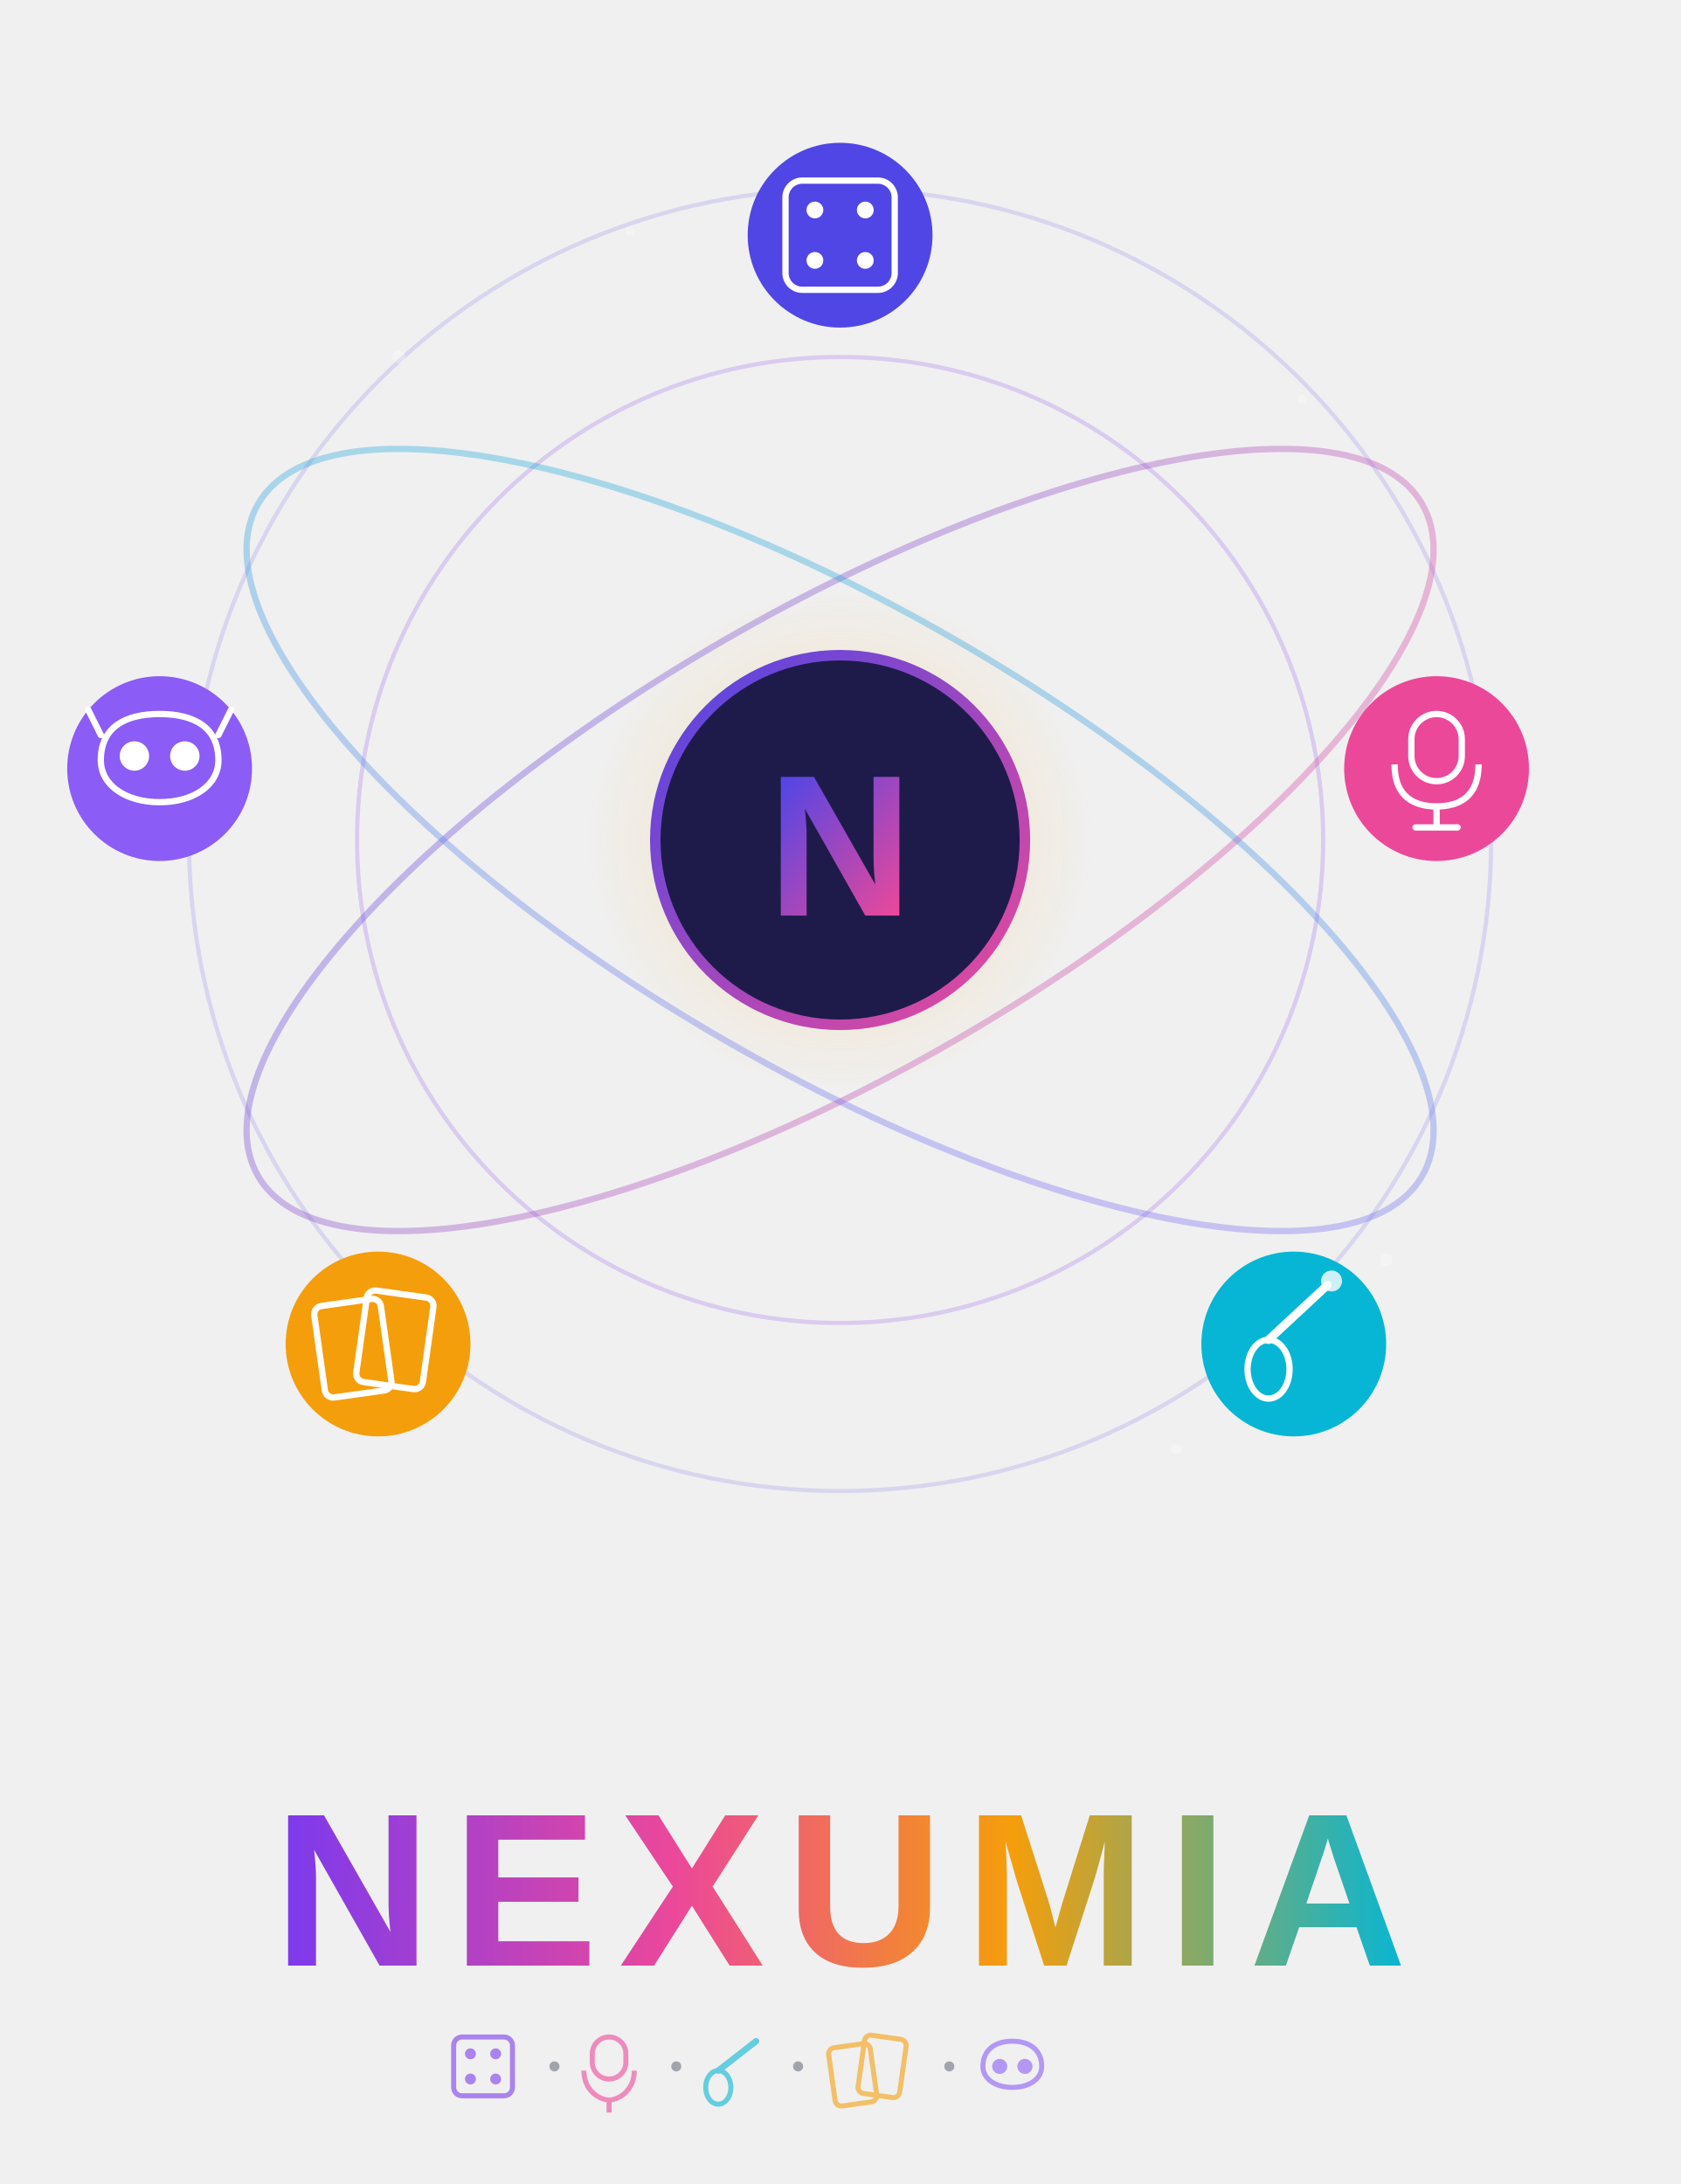
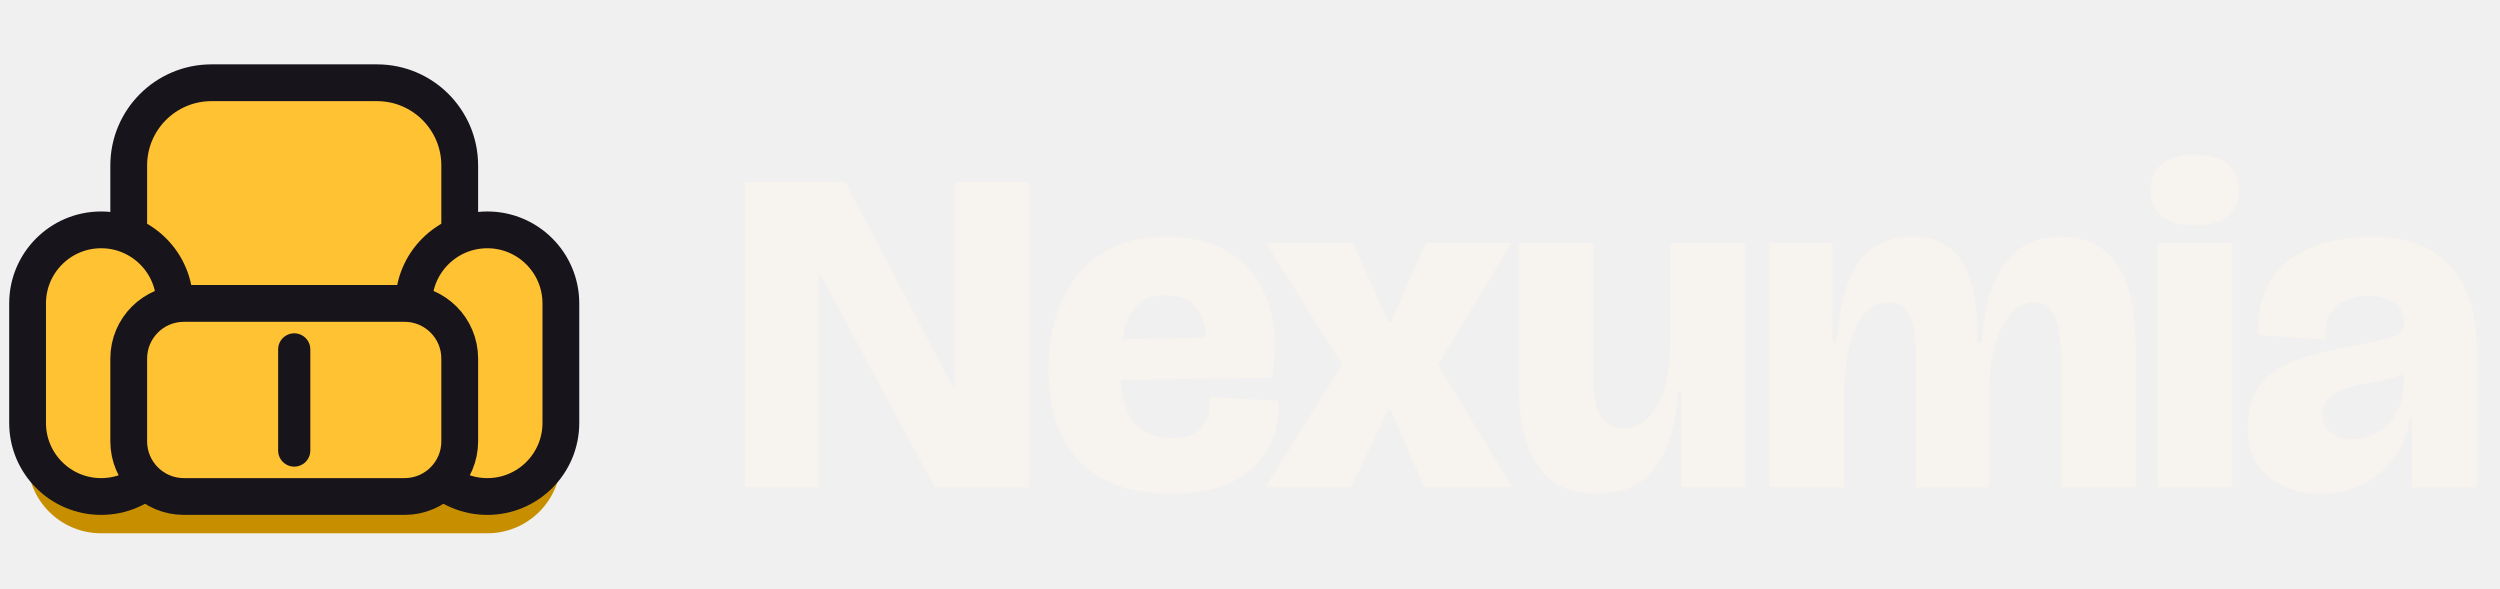
- <svg xmlns="http://www.w3.org/2000/svg" viewBox="0 0 400 520" fill="none">
-   <defs>
-     <linearGradient id="nx-ga" x1="0%" y1="0%" x2="100%" y2="100%">
-       <stop offset="0%" stop-color="#4F46E5" />
-       <stop offset="100%" stop-color="#EC4899" />
-     </linearGradient>
-     <linearGradient id="nx-gb" x1="0%" y1="0%" x2="100%" y2="100%">
-       <stop offset="0%" stop-color="#06B6D4" />
-       <stop offset="100%" stop-color="#8B5CF6" />
-     </linearGradient>
-     <linearGradient id="nx-text" x1="0%" y1="0%" x2="100%" y2="0%">
-       <stop offset="0%" stop-color="#7C3AED" />
-       <stop offset="35%" stop-color="#EC4899" />
-       <stop offset="65%" stop-color="#F59E0B" />
-       <stop offset="100%" stop-color="#06B6D4" />
-     </linearGradient>
-     <radialGradient id="nx-glow" cx="50%" cy="50%" r="50%">
-       <stop offset="0%" stop-color="#FBBF24" />
-       <stop offset="100%" stop-color="#F59E0B" stop-opacity="0" />
-     </radialGradient>
-   </defs>
-   <circle cx="200" cy="200" r="60" fill="url(#nx-glow)" opacity="0.3" />
-   <circle cx="200" cy="200" r="155" fill="none" stroke="#4F46E5" stroke-width="1" opacity="0.15" />
-   <circle cx="200" cy="200" r="115" fill="none" stroke="#7C3AED" stroke-width="1" opacity="0.2" />
-   <ellipse cx="200" cy="200" rx="160" ry="55" fill="none" stroke="url(#nx-ga)" stroke-width="1.5" opacity="0.35" transform="rotate(-30, 200, 200)" />
-   <ellipse cx="200" cy="200" rx="160" ry="55" fill="none" stroke="url(#nx-gb)" stroke-width="1.5" opacity="0.35" transform="rotate(30, 200, 200)" />
-   <circle cx="200" cy="200" r="44" fill="#1E1B4B" />
-   <circle cx="200" cy="200" r="44" fill="none" stroke="url(#nx-ga)" stroke-width="2.5" />
-   <text x="200" y="218" text-anchor="middle" font-family="'Segoe UI', Arial, sans-serif" font-weight="800" font-size="48" fill="url(#nx-ga)">N</text>
-   <g fill="white" opacity="0.25">
-     <circle cx="95" cy="85" r="1.5" />
-     <circle cx="310" cy="95" r="1" />
-     <circle cx="330" cy="300" r="1.5" />
-     <circle cx="75" cy="310" r="1" />
-     <circle cx="150" cy="55" r="1" />
-     <circle cx="280" cy="345" r="1.2" />
-     <circle cx="50" cy="200" r="1" />
-     <circle cx="350" cy="190" r="1" />
-   </g>
-   <g transform="translate(180, 36)">
-     <circle cx="20" cy="20" r="22" fill="#4F46E5" />
-     <rect x="7" y="7" width="26" height="26" rx="4" fill="none" stroke="white" stroke-width="1.5" />
-     <circle cx="14" cy="14" r="2" fill="white" />
-     <circle cx="26" cy="14" r="2" fill="white" />
-     <circle cx="14" cy="26" r="2" fill="white" />
-     <circle cx="26" cy="26" r="2" fill="white" />
-   </g>
-   <g transform="translate(322, 163)">
-     <circle cx="20" cy="20" r="22" fill="#EC4899" />
-     <rect x="14" y="7" width="12" height="16" rx="6" fill="none" stroke="white" stroke-width="1.5" />
-     <path d="M10,19 C10,27 15,29 20,29 C25,29 30,27 30,19" stroke="white" stroke-width="1.5" fill="none" />
-     <line x1="20" y1="29" x2="20" y2="34" stroke="white" stroke-width="1.5" />
-     <line x1="15" y1="34" x2="25" y2="34" stroke="white" stroke-width="1.5" stroke-linecap="round" />
-   </g>
-   <g transform="translate(288, 300)">
-     <circle cx="20" cy="20" r="22" fill="#06B6D4" />
-     <ellipse cx="14" cy="26" rx="5" ry="7" fill="none" stroke="white" stroke-width="1.5" />
-     <line x1="14" y1="19" x2="28" y2="6" stroke="white" stroke-width="2" stroke-linecap="round" />
-     <circle cx="29" cy="5" r="2.5" fill="white" opacity="0.8" />
-   </g>
-   <g transform="translate(70, 300)">
-     <circle cx="20" cy="20" r="22" fill="#F59E0B" />
-     <rect x="6" y="10" width="16" height="22" rx="2" fill="none" stroke="white" stroke-width="1.5" transform="rotate(-8, 14, 21)" />
-     <rect x="16" y="8" width="16" height="22" rx="2" fill="none" stroke="white" stroke-width="1.5" transform="rotate(8, 24, 19)" />
-   </g>
-   <g transform="translate(18, 163)">
-     <circle cx="20" cy="20" r="22" fill="#8B5CF6" />
-     <path d="M6,18 C6,10 12,7 20,7 C28,7 34,10 34,18 C34,24 28,28 20,28 C12,28 6,24 6,18Z" fill="none" stroke="white" stroke-width="1.5" />
-     <circle cx="14" cy="17" r="3.5" fill="white" />
-     <circle cx="26" cy="17" r="3.5" fill="white" />
-     <path d="M6,12 L3,6" stroke="white" stroke-width="1.5" stroke-linecap="round" />
-     <path d="M34,12 L37,6" stroke="white" stroke-width="1.5" stroke-linecap="round" />
-   </g>
-   <line x1="80" y1="420" x2="320" y2="420" stroke="url(#nx-text)" stroke-width="1.5" opacity="0.3" />
-   <text x="200" y="468" text-anchor="middle" font-family="'Segoe UI', Arial, sans-serif" font-weight="900" font-size="52" letter-spacing="5" fill="url(#nx-text)">NEXUMIA</text>
-   <g transform="translate(108, 485)" opacity="0.6">
-     <rect x="0" y="0" width="14" height="14" rx="2" fill="none" stroke="#7C3AED" stroke-width="1.2" />
-     <circle cx="4" cy="4" r="1.3" fill="#7C3AED" />
-     <circle cx="10" cy="4" r="1.3" fill="#7C3AED" />
-     <circle cx="4" cy="10" r="1.3" fill="#7C3AED" />
-     <circle cx="10" cy="10" r="1.3" fill="#7C3AED" />
-     <circle cx="24" cy="7" r="1.2" fill="#6B7280" />
-     <rect x="33" y="0" width="8" height="10" rx="4" fill="none" stroke="#EC4899" stroke-width="1.2" />
-     <path d="M31,8 C31,13 35,15 37,15 C39,15 43,13 43,8" stroke="#EC4899" stroke-width="1.2" fill="none" />
-     <line x1="37" y1="15" x2="37" y2="18" stroke="#EC4899" stroke-width="1.2" />
-     <circle cx="53" cy="7" r="1.2" fill="#6B7280" />
-     <ellipse cx="63" cy="12" rx="3" ry="4" fill="none" stroke="#06B6D4" stroke-width="1.2" />
-     <line x1="63" y1="8" x2="72" y2="1" stroke="#06B6D4" stroke-width="1.5" stroke-linecap="round" />
-     <circle cx="82" cy="7" r="1.2" fill="#6B7280" />
-     <rect x="90" y="2" width="10" height="14" rx="1.5" fill="none" stroke="#F59E0B" stroke-width="1.2" transform="rotate(-8, 95, 9)" />
-     <rect x="97" y="0" width="10" height="14" rx="1.5" fill="none" stroke="#F59E0B" stroke-width="1.2" transform="rotate(8, 102, 7)" />
-     <circle cx="118" cy="7" r="1.2" fill="#6B7280" />
-     <path d="M126,7 C126,3 129,1 133,1 C137,1 140,3 140,7 C140,10 137,12 133,12 C129,12 126,10 126,7Z" fill="none" stroke="#8B5CF6" stroke-width="1.2" />
-     <circle cx="130" cy="7" r="1.8" fill="#8B5CF6" />
-     <circle cx="136" cy="7" r="1.8" fill="#8B5CF6" />
+ <svg xmlns="http://www.w3.org/2000/svg" viewBox="0 0 271.9 64">
+   <rect x="3" y="40" width="58" height="18" rx="8" fill="#C78F00" />
+   <rect x="14" y="9" width="36" height="29" rx="9" fill="#FFC233" stroke="#17141C" stroke-width="4" />
+   <rect x="3" y="25" width="16" height="29" rx="8" fill="#FFC233" stroke="#17141C" stroke-width="4" />
+   <rect x="45" y="25" width="16" height="29" rx="8" fill="#FFC233" stroke="#17141C" stroke-width="4" />
+   <rect x="14" y="33" width="36" height="21" rx="6" fill="#FFC233" stroke="#17141C" stroke-width="4" />
+   <line x1="32" y1="38" x2="32" y2="49" stroke="#17141C" stroke-width="3.5" stroke-linecap="round" />
+   <g transform="translate(79.01 52.99) scale(0.05029)">
+     <path fill="#F7F3EE" d="M40 0V-660H257L492 -213H494V-660H654V0H450L202 -462H200V0Z M961.0 14Q886.0 14 835.5 -7.5Q785.0 -29 754.0 -66.5Q723.0 -104 709.5 -152.0Q696.0 -200 696.0 -253Q696.0 -310 710.5 -362.0Q725.0 -414 755.5 -454.5Q786.0 -495 834.5 -518.5Q883.0 -542 951.0 -542Q1019.0 -542 1067.5 -518.5Q1116.0 -495 1145.0 -453.0Q1174.0 -411 1182.5 -356.0Q1191.0 -301 1180.0 -237L797.0 -231V-319L1056.0 -324L1035.0 -273Q1041.0 -319 1033.5 -350.5Q1026.0 -382 1006.0 -398.5Q986.0 -415 951.0 -415Q914.0 -415 892.0 -396.0Q870.0 -377 861.0 -342.5Q852.0 -308 852.0 -261Q852.0 -180 879.0 -143.0Q906.0 -106 962.0 -106Q986.0 -106 1002.0 -112.0Q1018.0 -118 1028.0 -129.5Q1038.0 -141 1042.0 -157.5Q1046.0 -174 1045.0 -195L1193.0 -187Q1196.0 -154 1186.5 -119.0Q1177.0 -84 1151.0 -54.0Q1125.0 -24 1078.5 -5.0Q1032.0 14 961.0 14Z M1165.0 0 1331.0 -265 1167.0 -528H1355.0L1432.0 -357H1437.0L1512.0 -528H1698.0L1539.0 -265L1700.0 0H1509.0L1436.0 -168H1432.0L1351.0 0Z M1882.0 14Q1796.0 14 1754.5 -46.0Q1713.0 -106 1713.0 -230V-528H1875.0V-232Q1875.0 -174 1891.5 -151.0Q1908.0 -128 1939.0 -128Q1961.0 -128 1979.5 -139.5Q1998.0 -151 2012.0 -174.5Q2026.0 -198 2033.5 -235.0Q2041.0 -272 2041.0 -324V-528H2203.0V-238V0H2065.0V-206H2058.0Q2052.0 -129 2031.0 -80.5Q2010.0 -32 1973.0 -9.0Q1936.0 14 1882.0 14Z M2255.0 0V-293V-528H2392.0V-313H2400.0Q2407.0 -397 2427.5 -447.0Q2448.0 -497 2482.5 -519.5Q2517.0 -542 2565.0 -542Q2615.0 -542 2646.0 -517.5Q2677.0 -493 2692.0 -442.5Q2707.0 -392 2706.0 -313H2714.0Q2721.0 -396 2743.0 -446.0Q2765.0 -496 2801.0 -519.0Q2837.0 -542 2886.0 -542Q2927.0 -542 2957.0 -527.0Q2987.0 -512 3007.5 -482.0Q3028.0 -452 3038.0 -406.5Q3048.0 -361 3048.0 -300V0H2886.0V-286Q2886.0 -324 2879.5 -349.5Q2873.0 -375 2860.0 -387.5Q2847.0 -400 2827.0 -400Q2801.0 -400 2779.0 -376.5Q2757.0 -353 2743.5 -306.0Q2730.0 -259 2730.0 -187V0H2572.0V-290Q2572.0 -328 2565.5 -352.0Q2559.0 -376 2545.5 -388.0Q2532.0 -400 2512.0 -400Q2487.0 -400 2465.5 -379.5Q2444.0 -359 2430.5 -312.0Q2417.0 -265 2417.0 -187V0Z M3095.0 0V-528H3257.0V0ZM3175.0 -566Q3129.0 -566 3104.5 -585.5Q3080.0 -605 3080.0 -642Q3080.0 -680 3104.5 -699.5Q3129.0 -719 3175.0 -719Q3222.0 -719 3246.5 -699.0Q3271.0 -679 3271.0 -642Q3271.0 -606 3246.5 -586.0Q3222.0 -566 3175.0 -566Z M3448.0 14Q3408.0 14 3372.0 0.0Q3336.0 -14 3313.0 -45.5Q3290.0 -77 3290.0 -130Q3290.0 -179 3309.0 -209.5Q3328.0 -240 3360.0 -258.5Q3392.0 -277 3430.0 -286.5Q3468.0 -296 3505.0 -303Q3557.0 -313 3583.0 -319.0Q3609.0 -325 3618.5 -333.0Q3628.0 -341 3628.0 -355Q3628.0 -384 3606.5 -399.0Q3585.0 -414 3550.0 -414Q3528.0 -414 3506.0 -406.0Q3484.0 -398 3470.0 -377.5Q3456.0 -357 3457.0 -319L3313.0 -329Q3311.0 -392 3332.0 -433.5Q3353.0 -475 3389.5 -498.5Q3426.0 -522 3469.5 -532.0Q3513.0 -542 3556.0 -542Q3635.0 -542 3686.0 -512.5Q3737.0 -483 3761.5 -427.5Q3786.0 -372 3786.0 -293V-199Q3786.0 -166 3786.0 -132.5Q3786.0 -99 3786.0 -66.0Q3786.0 -33 3786.0 0H3646.0Q3646.0 -36 3646.0 -73.0Q3646.0 -110 3646.0 -151H3640.0Q3636.0 -106 3610.5 -68.5Q3585.0 -31 3543.5 -8.5Q3502.0 14 3448.0 14ZM3515.0 -104Q3532.0 -104 3551.5 -110.5Q3571.0 -117 3588.5 -132.0Q3606.0 -147 3617.0 -173.5Q3628.0 -200 3628.0 -239V-263L3655.0 -266Q3647.0 -253 3628.5 -245.0Q3610.0 -237 3587.0 -232.5Q3564.0 -228 3540.5 -223.5Q3517.0 -219 3497.0 -211.5Q3477.0 -204 3464.5 -191.5Q3452.0 -179 3452.0 -157Q3452.0 -131 3470.5 -117.5Q3489.0 -104 3515.0 -104Z" />
  </g>
</svg>
